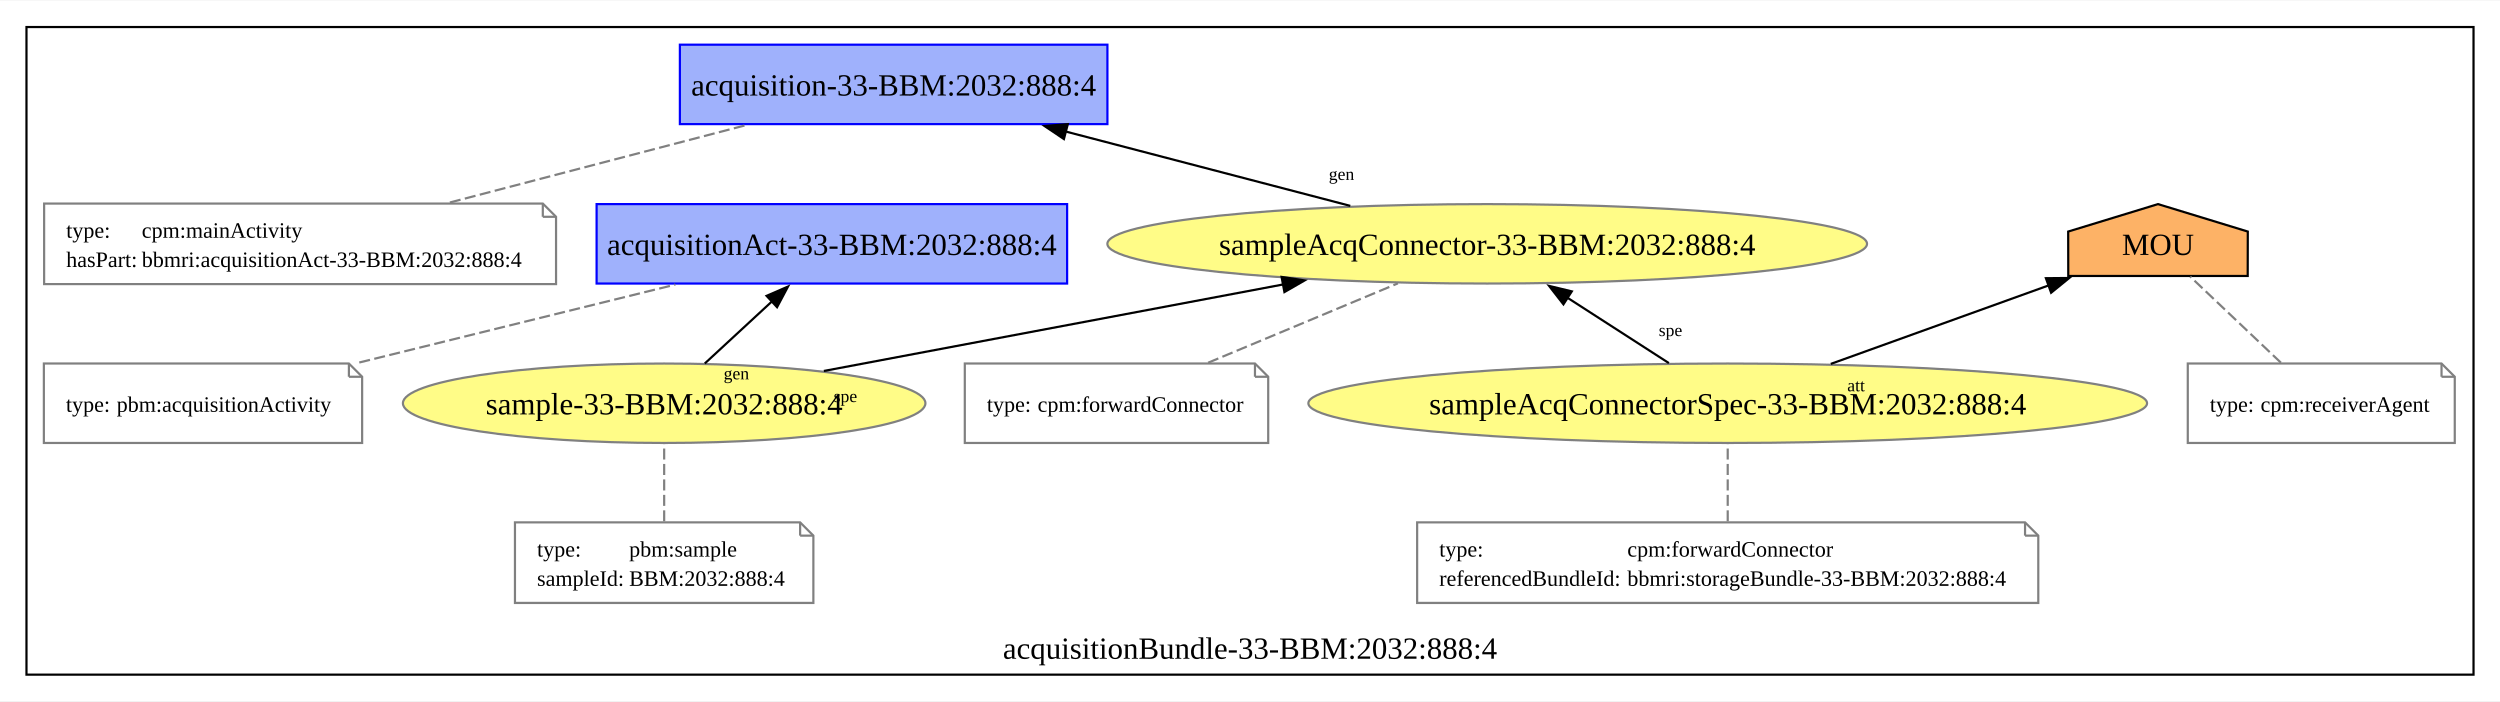
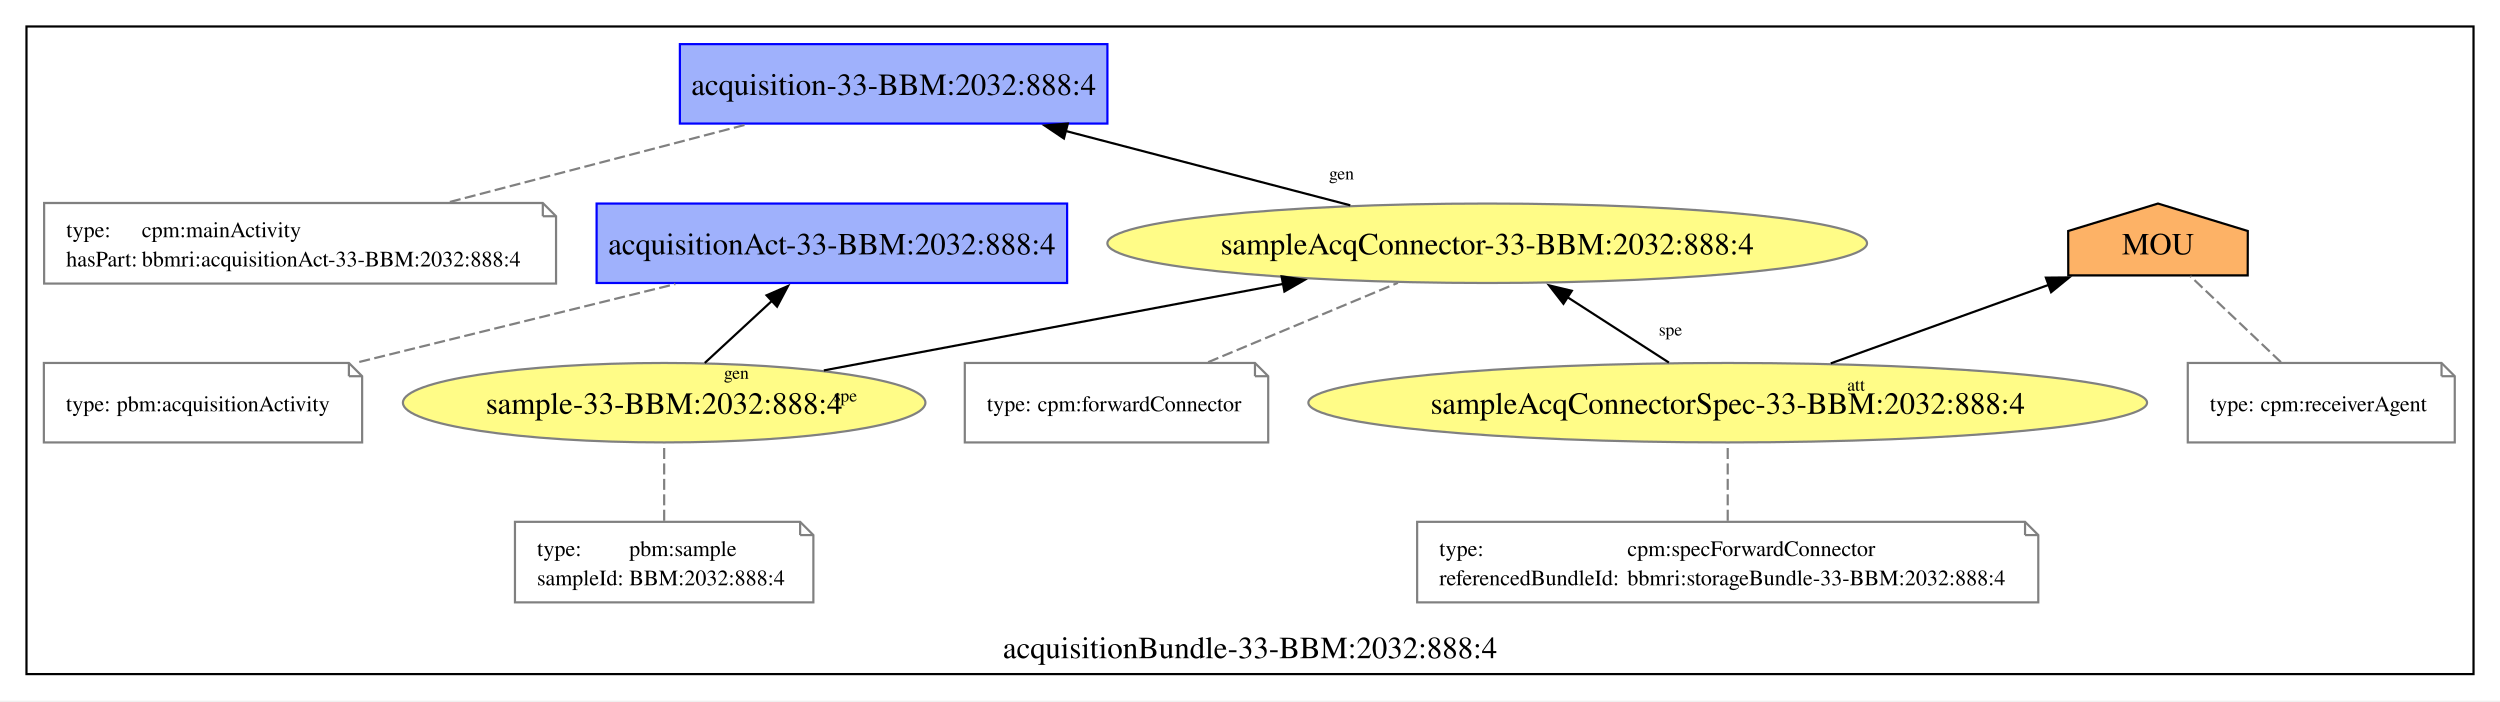
- <svg xmlns="http://www.w3.org/2000/svg" xmlns:xlink="http://www.w3.org/1999/xlink" width="1133pt" height="318pt" viewBox="0.00 0.00 1133.00 317.50">
+ <svg xmlns="http://www.w3.org/2000/svg" xmlns:xlink="http://www.w3.org/1999/xlink" width="1133pt" height="318pt" viewBox="0.00 0.00 1133.00 318.00">
  <g id="graph0" class="graph" transform="scale(1 1) rotate(0) translate(4 313.5)">
    <polygon fill="white" stroke="none" points="-4,4 -4,-313.5 1129,-313.5 1129,4 -4,4" />
    <g id="clust1" class="cluster">
      <g id="a_clust1">
        <a xlink:href="http://www.bbmri.cz/schemas/biobank/data#acquisitionBundle-33-BBM:2032:888:4" xlink:title="acquisitionBundle-33-BBM:2032:888:4">
          <polygon fill="none" stroke="black" points="8,-8 8,-301.5 1117,-301.5 1117,-8 8,-8" />
-           <text text-anchor="middle" x="562.5" y="-15.2" font-family="Times New Roman,serif" font-size="14.00">acquisitionBundle-33-BBM:2032:888:4</text>
+           <text xml:space="preserve" text-anchor="middle" x="562.5" y="-15.2" font-family="Times,serif" font-size="14.00">acquisitionBundle-33-BBM:2032:888:4</text>
        </a>
      </g>
    </g>
    <g id="node1" class="node">
      <g id="a_node1">
        <a xlink:href="http://www.bbmri.cz/schemas/biobank/data#acquisition-33-BBM:2032:888:4" xlink:title="acquisition-33-BBM:2032:888:4">
          <polygon fill="#9fb1fc" stroke="#0000ff" points="497.88,-293.5 304.12,-293.5 304.12,-257.5 497.88,-257.5 497.88,-293.5" />
-           <text text-anchor="middle" x="401" y="-270.45" font-family="Times New Roman,serif" font-size="14.00">acquisition-33-BBM:2032:888:4</text>
+           <text xml:space="preserve" text-anchor="middle" x="401" y="-270.45" font-family="Times,serif" font-size="14.00">acquisition-33-BBM:2032:888:4</text>
        </a>
      </g>
    </g>
    <g id="node2" class="node">
      <polygon fill="none" stroke="gray" points="242,-221.5 16,-221.5 16,-185 248,-185 248,-215.5 242,-221.5" />
      <polyline fill="none" stroke="gray" points="242,-221.5 242,-215.5" />
      <polyline fill="none" stroke="gray" points="248,-215.5 242,-215.5" />
-       <text text-anchor="start" x="26" y="-206" font-family="Times New Roman,serif" font-size="10.00">type:</text>
-       <text text-anchor="start" x="60.25" y="-206" font-family="Times New Roman,serif" font-size="10.00">cpm:mainActivity</text>
-       <text text-anchor="start" x="26" y="-192.75" font-family="Times New Roman,serif" font-size="10.00">hasPart:</text>
-       <text text-anchor="start" x="60.25" y="-192.75" font-family="Times New Roman,serif" font-size="10.00">bbmri:acquisitionAct-33-BBM:2032:888:4</text>
+       <text xml:space="preserve" text-anchor="start" x="26" y="-206" font-family="Times,serif" font-size="10.00">type:</text>
+       <text xml:space="preserve" text-anchor="start" x="60.25" y="-206" font-family="Times,serif" font-size="10.00">cpm:mainActivity</text>
+       <text xml:space="preserve" text-anchor="start" x="26" y="-192.75" font-family="Times,serif" font-size="10.00">hasPart:</text>
+       <text xml:space="preserve" text-anchor="start" x="60.25" y="-192.75" font-family="Times,serif" font-size="10.00">bbmri:acquisitionAct-33-BBM:2032:888:4</text>
    </g>
    <g id="edge1" class="edge">
      <path fill="none" stroke="gray" stroke-dasharray="5,2" d="M199.88,-221.98C240.97,-232.71 293.16,-246.34 334.07,-257.02" />
    </g>
    <g id="node3" class="node">
      <g id="a_node3">
        <a xlink:href="http://www.bbmri.cz/schemas/biobank/data#acquisitionAct-33-BBM:2032:888:4" xlink:title="acquisitionAct-33-BBM:2032:888:4">
          <polygon fill="#9fb1fc" stroke="#0000ff" points="479.62,-221.25 266.38,-221.25 266.38,-185.25 479.62,-185.25 479.62,-221.25" />
-           <text text-anchor="middle" x="373" y="-198.2" font-family="Times New Roman,serif" font-size="14.00">acquisitionAct-33-BBM:2032:888:4</text>
+           <text xml:space="preserve" text-anchor="middle" x="373" y="-198.2" font-family="Times,serif" font-size="14.00">acquisitionAct-33-BBM:2032:888:4</text>
        </a>
      </g>
    </g>
    <g id="node4" class="node">
      <polygon fill="none" stroke="gray" points="154.12,-149 15.88,-149 15.88,-113 160.12,-113 160.12,-143 154.12,-149" />
      <polyline fill="none" stroke="gray" points="154.12,-149 154.12,-143" />
      <polyline fill="none" stroke="gray" points="160.12,-143 154.12,-143" />
-       <text text-anchor="start" x="25.88" y="-127.12" font-family="Times New Roman,serif" font-size="10.00">type:</text>
-       <text text-anchor="start" x="48.88" y="-127.12" font-family="Times New Roman,serif" font-size="10.00">pbm:acquisitionActivity</text>
+       <text xml:space="preserve" text-anchor="start" x="25.88" y="-127.12" font-family="Times,serif" font-size="10.00">type:</text>
+       <text xml:space="preserve" text-anchor="start" x="48.88" y="-127.12" font-family="Times,serif" font-size="10.00">pbm:acquisitionActivity</text>
    </g>
    <g id="edge2" class="edge">
      <path fill="none" stroke="gray" stroke-dasharray="5,2" d="M158.82,-149.46C202.5,-160.22 258.34,-173.99 302.05,-184.76" />
    </g>
    <g id="node5" class="node">
      <g id="a_node5">
        <a xlink:href="http://www.bbmri.cz/schemas/biobank/data#sampleAcqConnector-33-BBM:2032:888:4" xlink:title="sampleAcqConnector-33-BBM:2032:888:4">
          <ellipse fill="#fffc87" stroke="#808080" cx="670" cy="-203.25" rx="172.14" ry="18" />
-           <text text-anchor="middle" x="670" y="-198.2" font-family="Times New Roman,serif" font-size="14.00">sampleAcqConnector-33-BBM:2032:888:4</text>
+           <text xml:space="preserve" text-anchor="middle" x="670" y="-198.2" font-family="Times,serif" font-size="14.00">sampleAcqConnector-33-BBM:2032:888:4</text>
        </a>
      </g>
    </g>
    <g id="edge7" class="edge">
      <path fill="none" stroke="black" d="M607.95,-220.45C569.57,-230.48 519.98,-243.43 478.97,-254.14" />
      <polygon fill="black" stroke="black" points="478.17,-250.73 469.38,-256.64 479.94,-257.5 478.17,-250.73" />
-       <text text-anchor="middle" x="603.97" y="-232.19" font-family="Times New Roman,serif" font-size="8.00">gen</text>
+       <text xml:space="preserve" text-anchor="middle" x="603.97" y="-232.19" font-family="Times,serif" font-size="8.00">gen</text>
    </g>
    <g id="node6" class="node">
      <polygon fill="none" stroke="gray" points="564.75,-149 433.25,-149 433.25,-113 570.75,-113 570.75,-143 564.75,-149" />
      <polyline fill="none" stroke="gray" points="564.75,-149 564.75,-143" />
      <polyline fill="none" stroke="gray" points="570.75,-143 564.75,-143" />
-       <text text-anchor="start" x="443.25" y="-127.12" font-family="Times New Roman,serif" font-size="10.00">type:</text>
-       <text text-anchor="start" x="466.25" y="-127.12" font-family="Times New Roman,serif" font-size="10.00">cpm:forwardConnector</text>
+       <text xml:space="preserve" text-anchor="start" x="443.25" y="-127.12" font-family="Times,serif" font-size="10.00">type:</text>
+       <text xml:space="preserve" text-anchor="start" x="466.25" y="-127.12" font-family="Times,serif" font-size="10.00">cpm:forwardConnector</text>
    </g>
    <g id="edge3" class="edge">
      <path fill="none" stroke="gray" stroke-dasharray="5,2" d="M543.53,-149.37C569.76,-160.34 603.5,-174.44 629.53,-185.33" />
    </g>
    <g id="node7" class="node">
      <g id="a_node7">
        <a xlink:href="http://www.bbmri.cz/schemas/biobank/data#sampleAcqConnectorSpec-33-BBM:2032:888:4" xlink:title="sampleAcqConnectorSpec-33-BBM:2032:888:4">
          <ellipse fill="#fffc87" stroke="#808080" cx="779" cy="-131" rx="190.05" ry="18" />
-           <text text-anchor="middle" x="779" y="-125.95" font-family="Times New Roman,serif" font-size="14.00">sampleAcqConnectorSpec-33-BBM:2032:888:4</text>
+           <text xml:space="preserve" text-anchor="middle" x="779" y="-125.95" font-family="Times,serif" font-size="14.00">sampleAcqConnectorSpec-33-BBM:2032:888:4</text>
        </a>
      </g>
    </g>
    <g id="edge9" class="edge">
      <path fill="none" stroke="black" d="M752.34,-149.19C738.48,-158.12 721.34,-169.16 706.3,-178.86" />
      <polygon fill="black" stroke="black" points="704.55,-175.82 698.04,-184.18 708.34,-181.7 704.55,-175.82" />
-       <text text-anchor="middle" x="753.07" y="-161.44" font-family="Times New Roman,serif" font-size="8.00">spe</text>
+       <text xml:space="preserve" text-anchor="middle" x="753.07" y="-161.44" font-family="Times,serif" font-size="8.00">spe</text>
    </g>
    <g id="node11" class="node">
      <g id="a_node11">
        <a xlink:href="http://www.bbmri.cz/schemas/biobank/data#MOU" xlink:title="MOU">
          <polygon fill="#fdb266" stroke="black" points="1014.7,-208.81 974,-221.25 933.3,-208.81 933.34,-188.69 1014.66,-188.69 1014.7,-208.81" />
-           <text text-anchor="middle" x="974" y="-198.2" font-family="Times New Roman,serif" font-size="14.00">MOU</text>
+           <text xml:space="preserve" text-anchor="middle" x="974" y="-198.2" font-family="Times,serif" font-size="14.00">MOU</text>
        </a>
      </g>
    </g>
    <g id="edge8" class="edge">
      <path fill="none" stroke="black" d="M825.71,-148.83C855.51,-159.56 894.1,-173.47 924.44,-184.4" />
      <polygon fill="black" stroke="black" points="923.2,-187.67 933.79,-187.77 925.57,-181.08 923.2,-187.67" />
-       <text text-anchor="middle" x="837.17" y="-136.42" font-family="Times New Roman,serif" font-size="8.00">att</text>
+       <text xml:space="preserve" text-anchor="middle" x="837.17" y="-136.42" font-family="Times,serif" font-size="8.00">att</text>
    </g>
    <g id="node8" class="node">
      <polygon fill="none" stroke="gray" points="913.75,-77 638.25,-77 638.25,-40.5 919.75,-40.5 919.75,-71 913.75,-77" />
      <polyline fill="none" stroke="gray" points="913.75,-77 913.75,-71" />
      <polyline fill="none" stroke="gray" points="919.75,-71 913.75,-71" />
-       <text text-anchor="start" x="648.25" y="-61.5" font-family="Times New Roman,serif" font-size="10.00">type:</text>
-       <text text-anchor="start" x="733.5" y="-61.5" font-family="Times New Roman,serif" font-size="10.00">cpm:forwardConnector</text>
-       <text text-anchor="start" x="648.25" y="-48.25" font-family="Times New Roman,serif" font-size="10.00">referencedBundleId:</text>
-       <text text-anchor="start" x="733.5" y="-48.25" font-family="Times New Roman,serif" font-size="10.00">bbmri:storageBundle-33-BBM:2032:888:4</text>
+       <text xml:space="preserve" text-anchor="start" x="648.25" y="-61.5" font-family="Times,serif" font-size="10.00">type:</text>
+       <text xml:space="preserve" text-anchor="start" x="733.5" y="-61.5" font-family="Times,serif" font-size="10.00">cpm:specForwardConnector</text>
+       <text xml:space="preserve" text-anchor="start" x="648.25" y="-48.25" font-family="Times,serif" font-size="10.00">referencedBundleId:</text>
+       <text xml:space="preserve" text-anchor="start" x="733.5" y="-48.25" font-family="Times,serif" font-size="10.00">bbmri:storageBundle-33-BBM:2032:888:4</text>
    </g>
    <g id="edge4" class="edge">
      <path fill="none" stroke="gray" stroke-dasharray="5,2" d="M779,-77.48C779,-88.21 779,-101.84 779,-112.52" />
    </g>
    <g id="node9" class="node">
      <g id="a_node9">
        <a xlink:href="http://www.bbmri.cz/schemas/biobank/data#sample-33-BBM:2032:888:4" xlink:title="sample-33-BBM:2032:888:4">
          <ellipse fill="#fffc87" stroke="#808080" cx="297" cy="-131" rx="118.4" ry="18" />
-           <text text-anchor="middle" x="297" y="-125.95" font-family="Times New Roman,serif" font-size="14.00">sample-33-BBM:2032:888:4</text>
+           <text xml:space="preserve" text-anchor="middle" x="297" y="-125.95" font-family="Times,serif" font-size="14.00">sample-33-BBM:2032:888:4</text>
        </a>
      </g>
    </g>
    <g id="edge11" class="edge">
      <path fill="none" stroke="black" d="M315.4,-149.01C324.6,-157.51 335.9,-167.96 346.06,-177.35" />
      <polygon fill="black" stroke="black" points="343.41,-179.67 353.13,-183.89 348.16,-174.53 343.41,-179.67" />
-       <text text-anchor="middle" x="329.72" y="-141.83" font-family="Times New Roman,serif" font-size="8.00">gen</text>
+       <text xml:space="preserve" text-anchor="middle" x="329.72" y="-141.83" font-family="Times,serif" font-size="8.00">gen</text>
    </g>
    <g id="edge10" class="edge">
      <path fill="none" stroke="black" d="M369.36,-145.63C428.84,-156.83 513.49,-172.77 577.82,-184.89" />
      <polygon fill="black" stroke="black" points="576.81,-188.26 587.28,-186.67 578.1,-181.38 576.81,-188.26" />
-       <text text-anchor="middle" x="379.14" y="-131.53" font-family="Times New Roman,serif" font-size="8.00">spe</text>
+       <text xml:space="preserve" text-anchor="middle" x="379.14" y="-131.53" font-family="Times,serif" font-size="8.00">spe</text>
    </g>
    <g id="node10" class="node">
      <polygon fill="none" stroke="gray" points="358.62,-77 229.38,-77 229.38,-40.5 364.62,-40.5 364.62,-71 358.62,-77" />
      <polyline fill="none" stroke="gray" points="358.62,-77 358.62,-71" />
      <polyline fill="none" stroke="gray" points="364.62,-71 358.62,-71" />
-       <text text-anchor="start" x="239.38" y="-61.5" font-family="Times New Roman,serif" font-size="10.00">type:</text>
-       <text text-anchor="start" x="281.12" y="-61.5" font-family="Times New Roman,serif" font-size="10.00">pbm:sample</text>
-       <text text-anchor="start" x="239.38" y="-48.25" font-family="Times New Roman,serif" font-size="10.00">sampleId:</text>
-       <text text-anchor="start" x="281.12" y="-48.25" font-family="Times New Roman,serif" font-size="10.00">BBM:2032:888:4</text>
+       <text xml:space="preserve" text-anchor="start" x="239.38" y="-61.5" font-family="Times,serif" font-size="10.00">type:</text>
+       <text xml:space="preserve" text-anchor="start" x="281.12" y="-61.5" font-family="Times,serif" font-size="10.00">pbm:sample</text>
+       <text xml:space="preserve" text-anchor="start" x="239.38" y="-48.25" font-family="Times,serif" font-size="10.00">sampleId:</text>
+       <text xml:space="preserve" text-anchor="start" x="281.12" y="-48.25" font-family="Times,serif" font-size="10.00">BBM:2032:888:4</text>
    </g>
    <g id="edge5" class="edge">
      <path fill="none" stroke="gray" stroke-dasharray="5,2" d="M297,-77.48C297,-88.21 297,-101.84 297,-112.52" />
    </g>
    <g id="node12" class="node">
      <polygon fill="none" stroke="gray" points="1102.5,-149 987.5,-149 987.5,-113 1108.5,-113 1108.5,-143 1102.5,-149" />
      <polyline fill="none" stroke="gray" points="1102.5,-149 1102.5,-143" />
      <polyline fill="none" stroke="gray" points="1108.5,-143 1102.5,-143" />
-       <text text-anchor="start" x="997.5" y="-127.12" font-family="Times New Roman,serif" font-size="10.00">type:</text>
-       <text text-anchor="start" x="1020.5" y="-127.12" font-family="Times New Roman,serif" font-size="10.00">cpm:receiverAgent</text>
+       <text xml:space="preserve" text-anchor="start" x="997.5" y="-127.12" font-family="Times,serif" font-size="10.00">type:</text>
+       <text xml:space="preserve" text-anchor="start" x="1020.5" y="-127.12" font-family="Times,serif" font-size="10.00">cpm:receiverAgent</text>
    </g>
    <g id="edge6" class="edge">
      <path fill="none" stroke="gray" stroke-dasharray="5,2" d="M1029.71,-149.37C1017.04,-161.39 1000.4,-177.19 988.61,-188.38" />
    </g>
  </g>
</svg>
